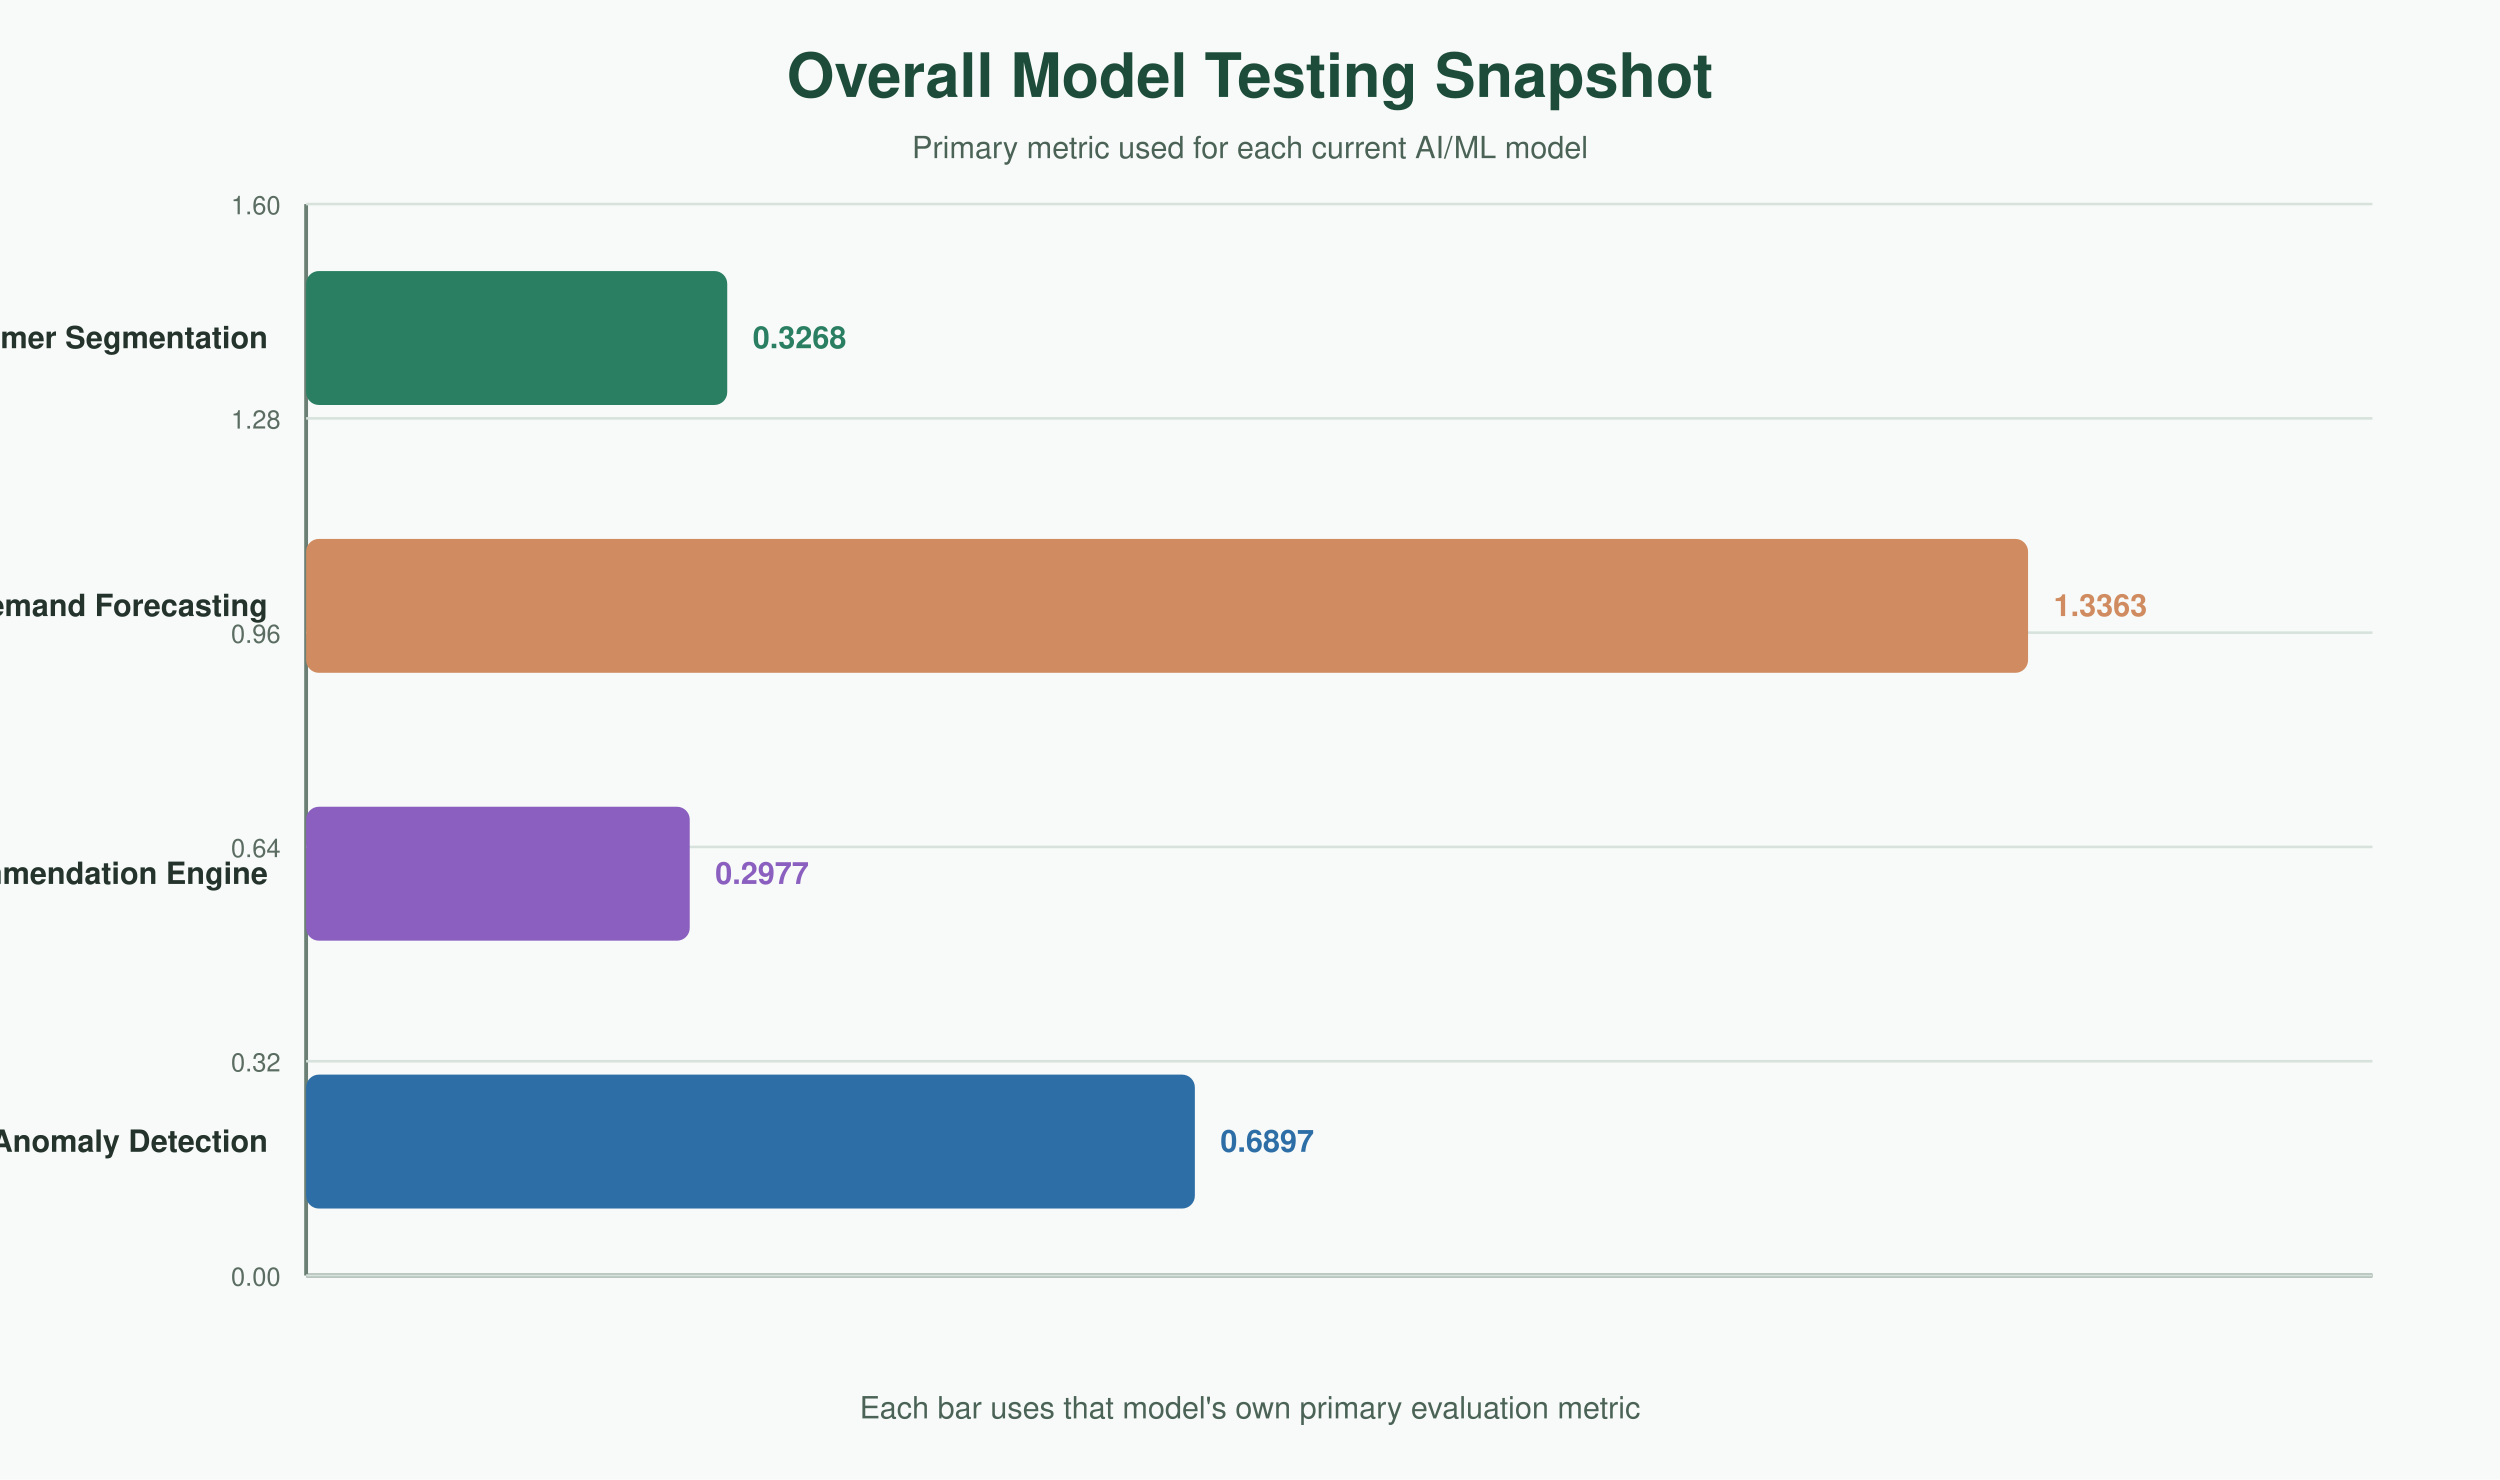
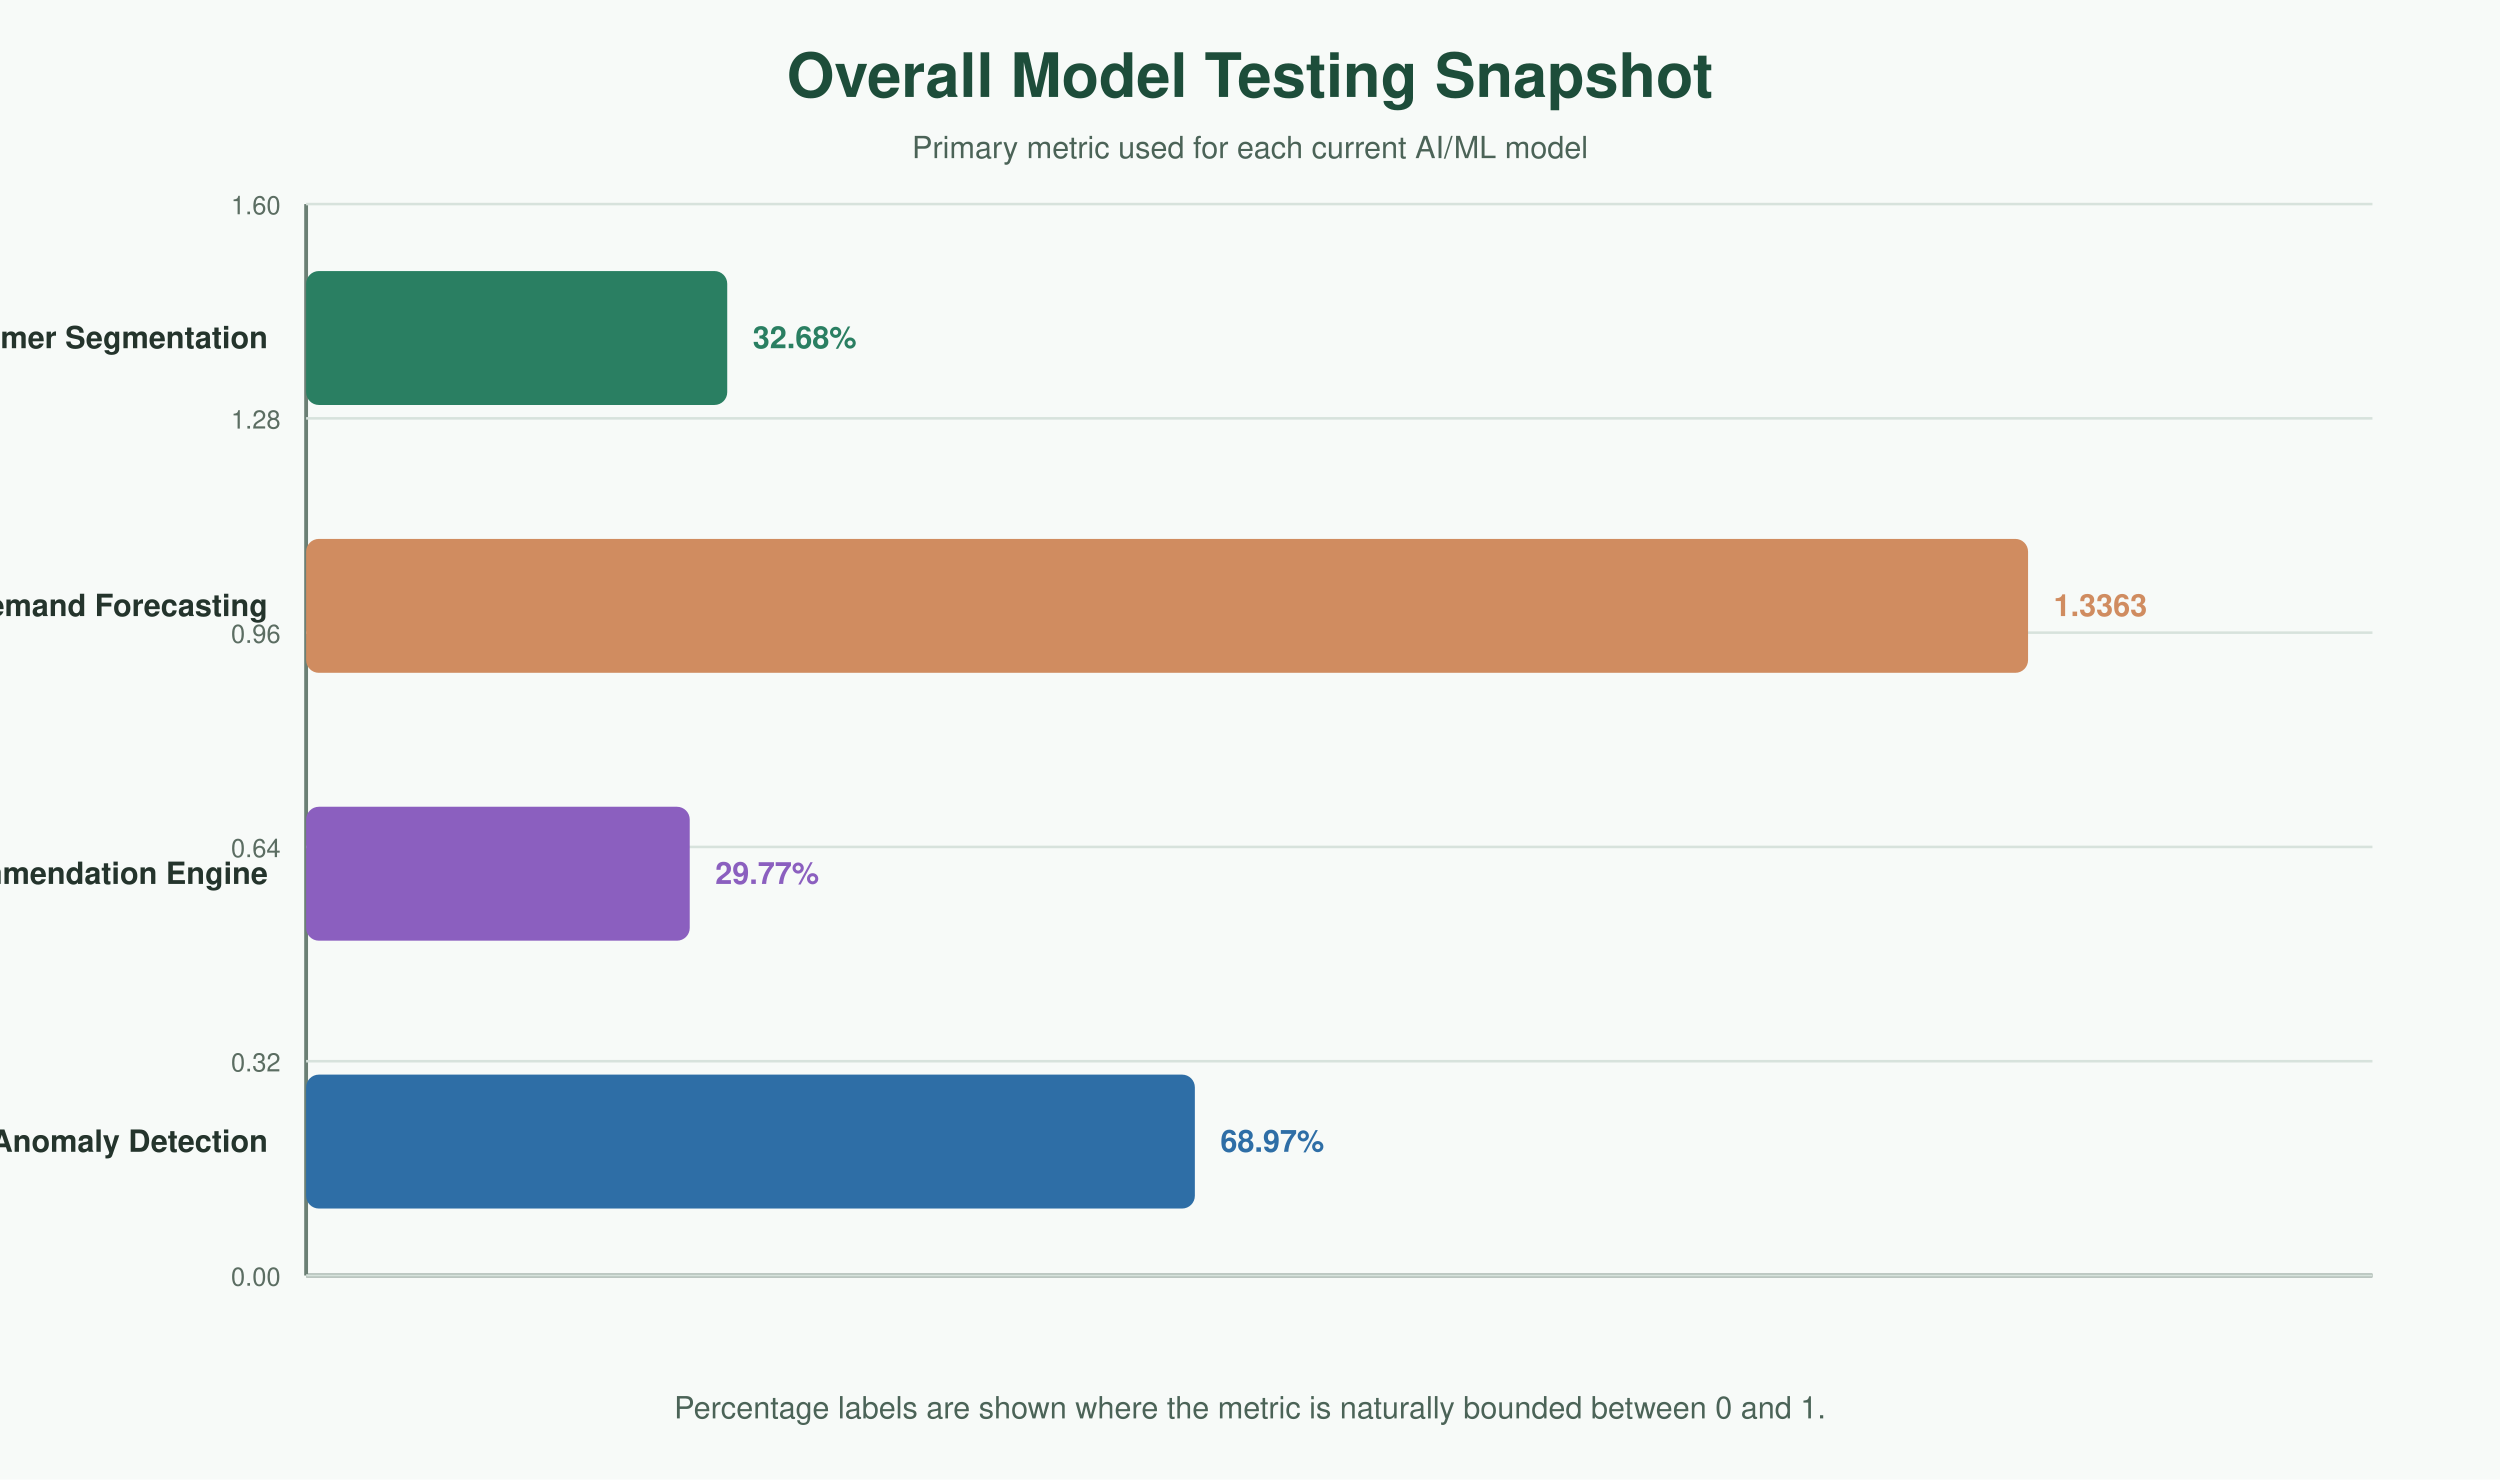
<svg xmlns="http://www.w3.org/2000/svg" width="980" height="580" viewBox="0 0 980 580">
  <rect width="100%" height="100%" fill="#f7faf8" />
  <text x="490.0" y="38" font-family="Helvetica, Arial, sans-serif" font-size="24" font-weight="bold" fill="#1d4d3a" text-anchor="middle">Overall Model Testing Snapshot</text>
  <text x="490.0" y="62" font-family="Helvetica, Arial, sans-serif" font-size="12" font-weight="normal" fill="#4b6357" text-anchor="middle">Primary metric used for each current AI/ML model</text>
  <line x1="120" y1="500" x2="930" y2="500" stroke="#6b7f74" stroke-width="1.5" />
  <line x1="120" y1="500" x2="120" y2="80" stroke="#6b7f74" stroke-width="1.5" />
  <line x1="120" y1="500.0" x2="930" y2="500.0" stroke="#d7e2dc" stroke-width="1" />
  <text x="110" y="504.0" font-family="Helvetica, Arial, sans-serif" font-size="10" font-weight="normal" fill="#5b6d62" text-anchor="end">0.00</text>
  <line x1="120" y1="416.0" x2="930" y2="416.0" stroke="#d7e2dc" stroke-width="1" />
  <text x="110" y="420.0" font-family="Helvetica, Arial, sans-serif" font-size="10" font-weight="normal" fill="#5b6d62" text-anchor="end">0.32</text>
  <line x1="120" y1="332.0" x2="930" y2="332.0" stroke="#d7e2dc" stroke-width="1" />
  <text x="110" y="336.0" font-family="Helvetica, Arial, sans-serif" font-size="10" font-weight="normal" fill="#5b6d62" text-anchor="end">0.64</text>
  <line x1="120" y1="248.0" x2="930" y2="248.0" stroke="#d7e2dc" stroke-width="1" />
  <text x="110" y="252.0" font-family="Helvetica, Arial, sans-serif" font-size="10" font-weight="normal" fill="#5b6d62" text-anchor="end">0.96</text>
  <line x1="120" y1="164.0" x2="930" y2="164.0" stroke="#d7e2dc" stroke-width="1" />
  <text x="110" y="168.0" font-family="Helvetica, Arial, sans-serif" font-size="10" font-weight="normal" fill="#5b6d62" text-anchor="end">1.28</text>
  <line x1="120" y1="80.0" x2="930" y2="80.0" stroke="#d7e2dc" stroke-width="1" />
  <text x="110" y="84.0" font-family="Helvetica, Arial, sans-serif" font-size="10" font-weight="normal" fill="#5b6d62" text-anchor="end">1.60</text>
  <rect x="120" y="106.25" width="165.075" height="52.5" fill="#2a7f62" rx="5" />
  <text x="105" y="136.5" font-family="Helvetica, Arial, sans-serif" font-size="12" font-weight="bold" fill="#24342c" text-anchor="end">Customer Segmentation</text>
-   <text x="295.075" y="136.5" font-family="Helvetica, Arial, sans-serif" font-size="12" font-weight="bold" fill="#2a7f62" text-anchor="start">0.3268</text>
+   <text x="295.075" y="136.5" font-family="Helvetica, Arial, sans-serif" font-size="12" font-weight="bold" fill="#2a7f62" text-anchor="start">32.68%</text>
  <rect x="120" y="211.25" width="675" height="52.5" fill="#d08c60" rx="5" />
  <text x="105" y="241.5" font-family="Helvetica, Arial, sans-serif" font-size="12" font-weight="bold" fill="#24342c" text-anchor="end">Demand Forecasting</text>
  <text x="805" y="241.5" font-family="Helvetica, Arial, sans-serif" font-size="12" font-weight="bold" fill="#d08c60" text-anchor="start">1.3363</text>
  <rect x="120" y="316.25" width="150.376" height="52.5" fill="#8b5fbf" rx="5" />
  <text x="105" y="346.5" font-family="Helvetica, Arial, sans-serif" font-size="12" font-weight="bold" fill="#24342c" text-anchor="end">Recommendation Engine</text>
-   <text x="280.376" y="346.5" font-family="Helvetica, Arial, sans-serif" font-size="12" font-weight="bold" fill="#8b5fbf" text-anchor="start">0.2977</text>
+   <text x="280.376" y="346.5" font-family="Helvetica, Arial, sans-serif" font-size="12" font-weight="bold" fill="#8b5fbf" text-anchor="start">29.77%</text>
  <rect x="120" y="421.25" width="348.385" height="52.5" fill="#2e6ea6" rx="5" />
  <text x="105" y="451.5" font-family="Helvetica, Arial, sans-serif" font-size="12" font-weight="bold" fill="#24342c" text-anchor="end">Scan-to-Pay Anomaly Detection</text>
-   <text x="478.385" y="451.5" font-family="Helvetica, Arial, sans-serif" font-size="12" font-weight="bold" fill="#2e6ea6" text-anchor="start">0.6897</text>
-   <text x="490.0" y="556" font-family="Helvetica, Arial, sans-serif" font-size="12" font-weight="normal" fill="#4b6357" text-anchor="middle">Each bar uses that model's own primary evaluation metric</text>
+   <text x="478.385" y="451.5" font-family="Helvetica, Arial, sans-serif" font-size="12" font-weight="bold" fill="#2e6ea6" text-anchor="start">68.97%</text>
+   <text x="490.0" y="556" font-family="Helvetica, Arial, sans-serif" font-size="12" font-weight="normal" fill="#4b6357" text-anchor="middle">Percentage labels are shown where the metric is naturally bounded between 0 and 1.</text>
</svg>
